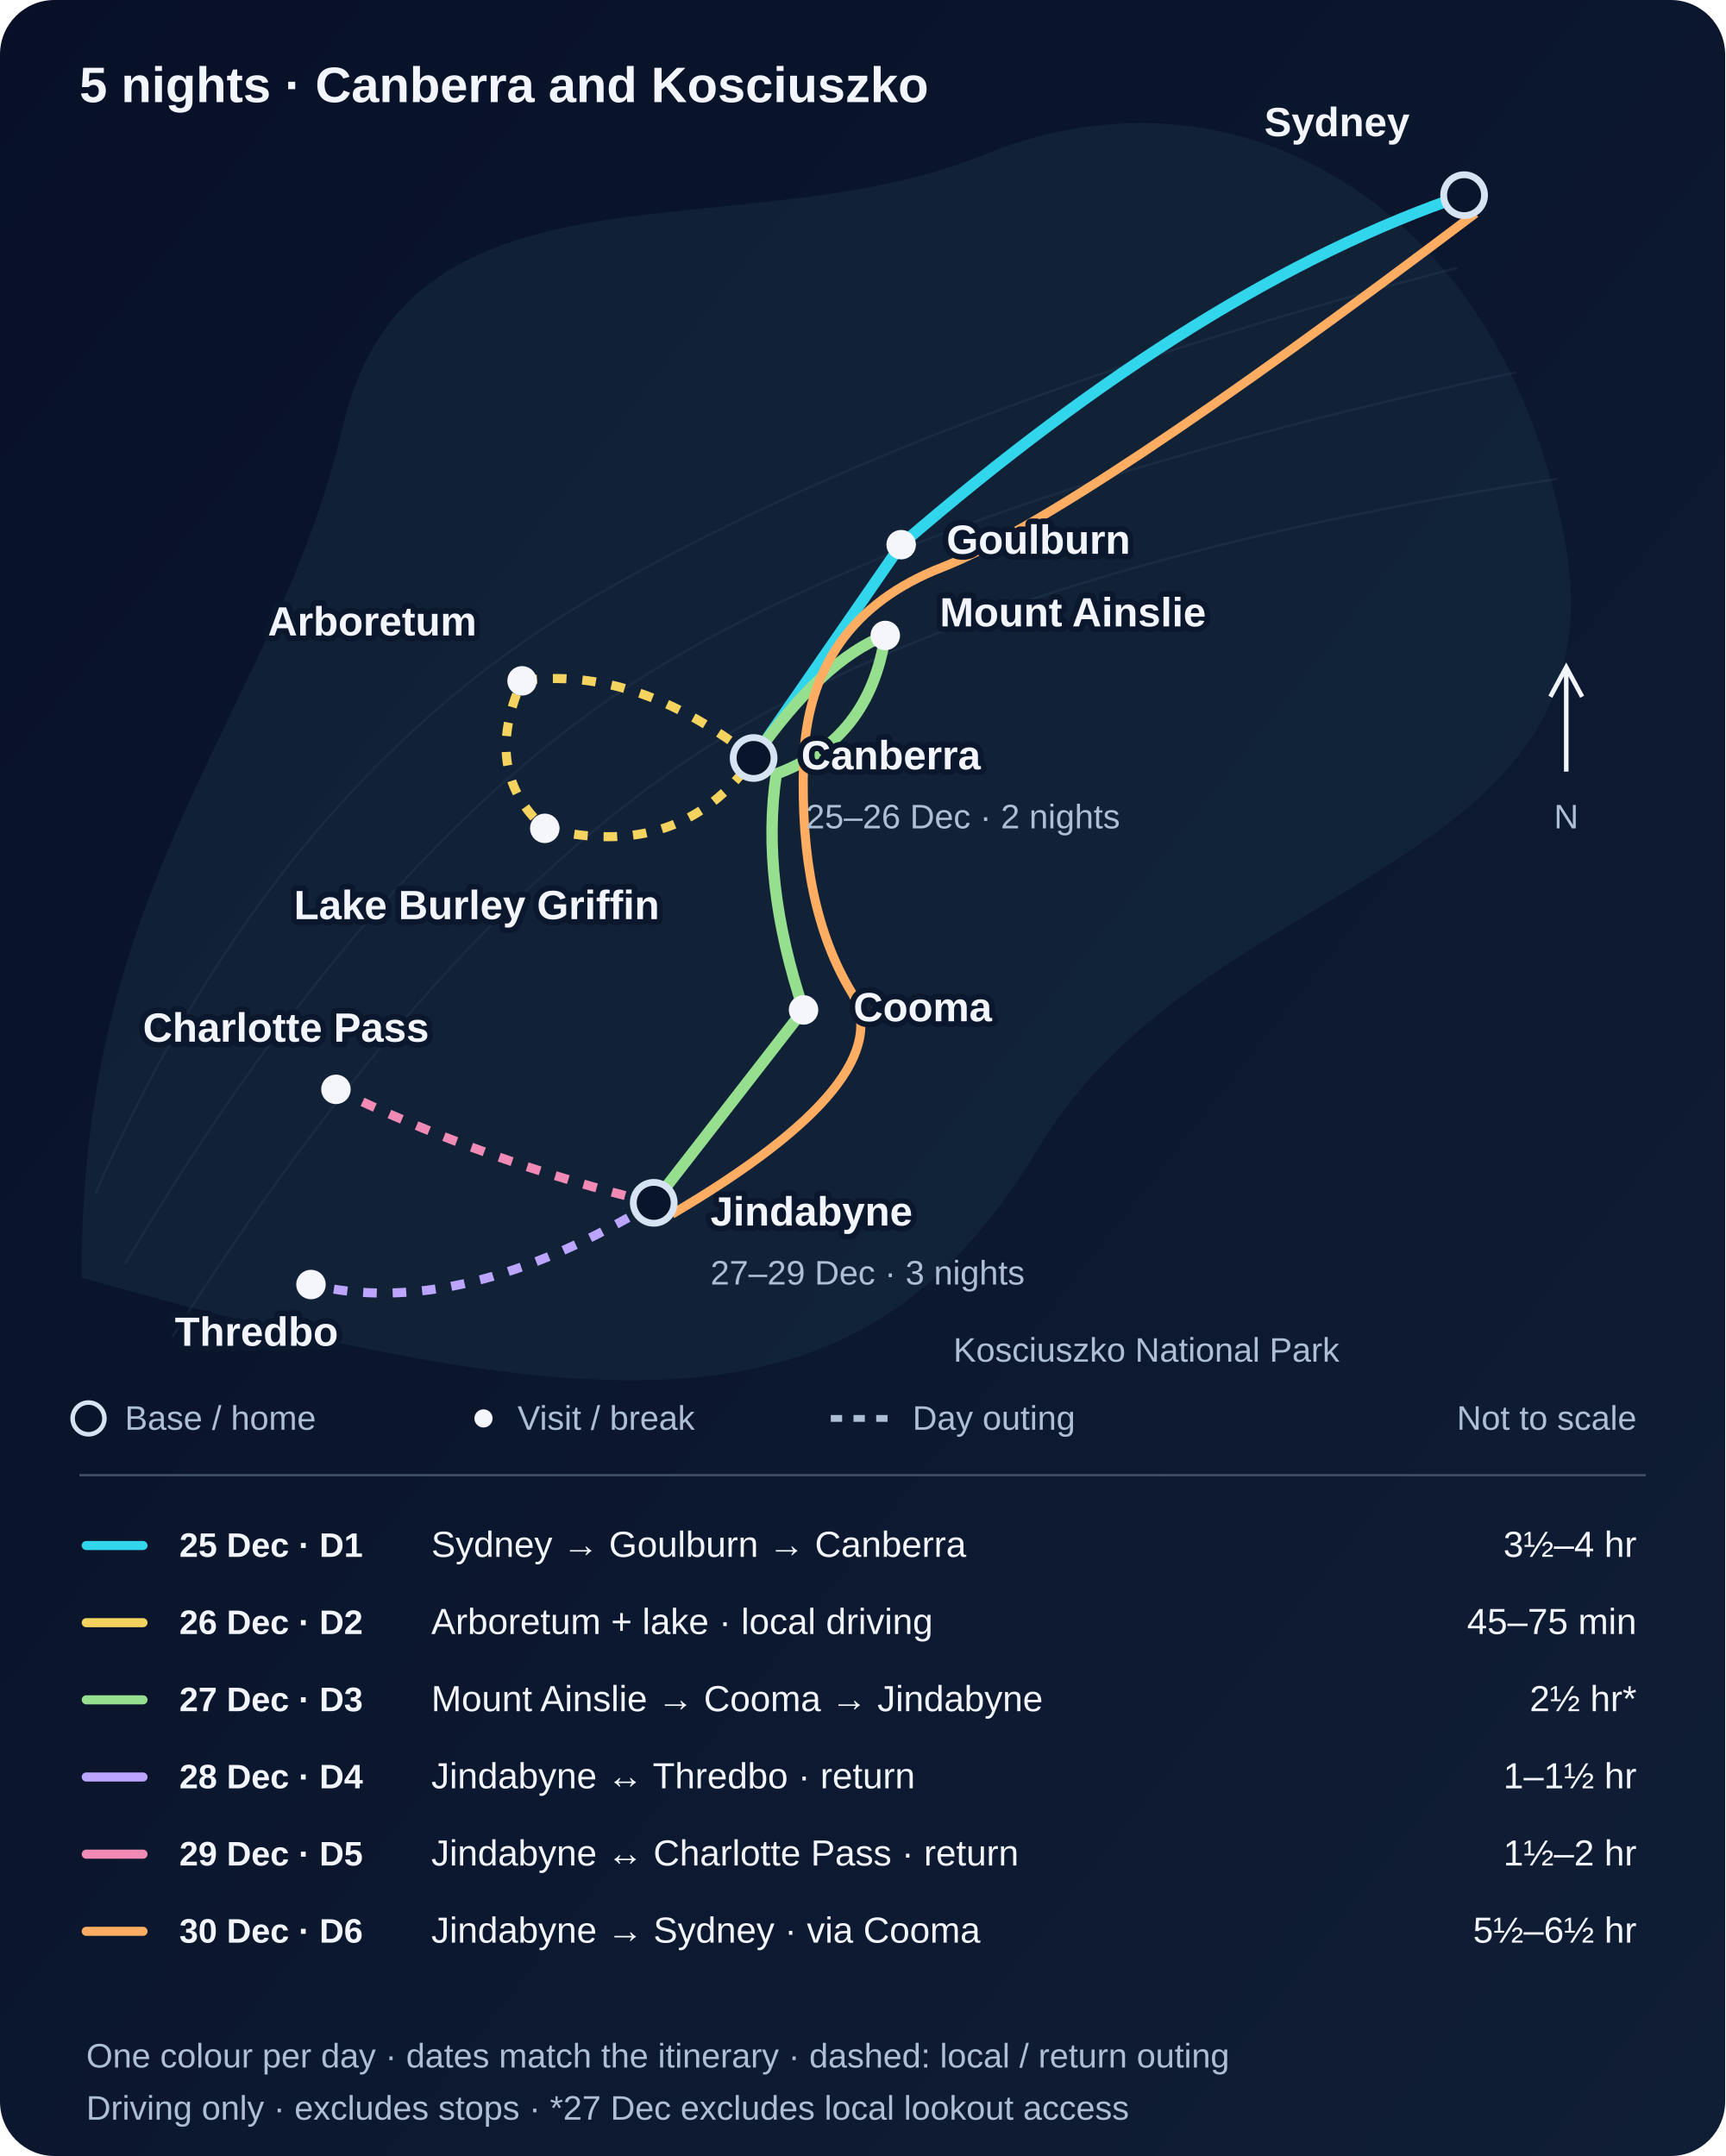
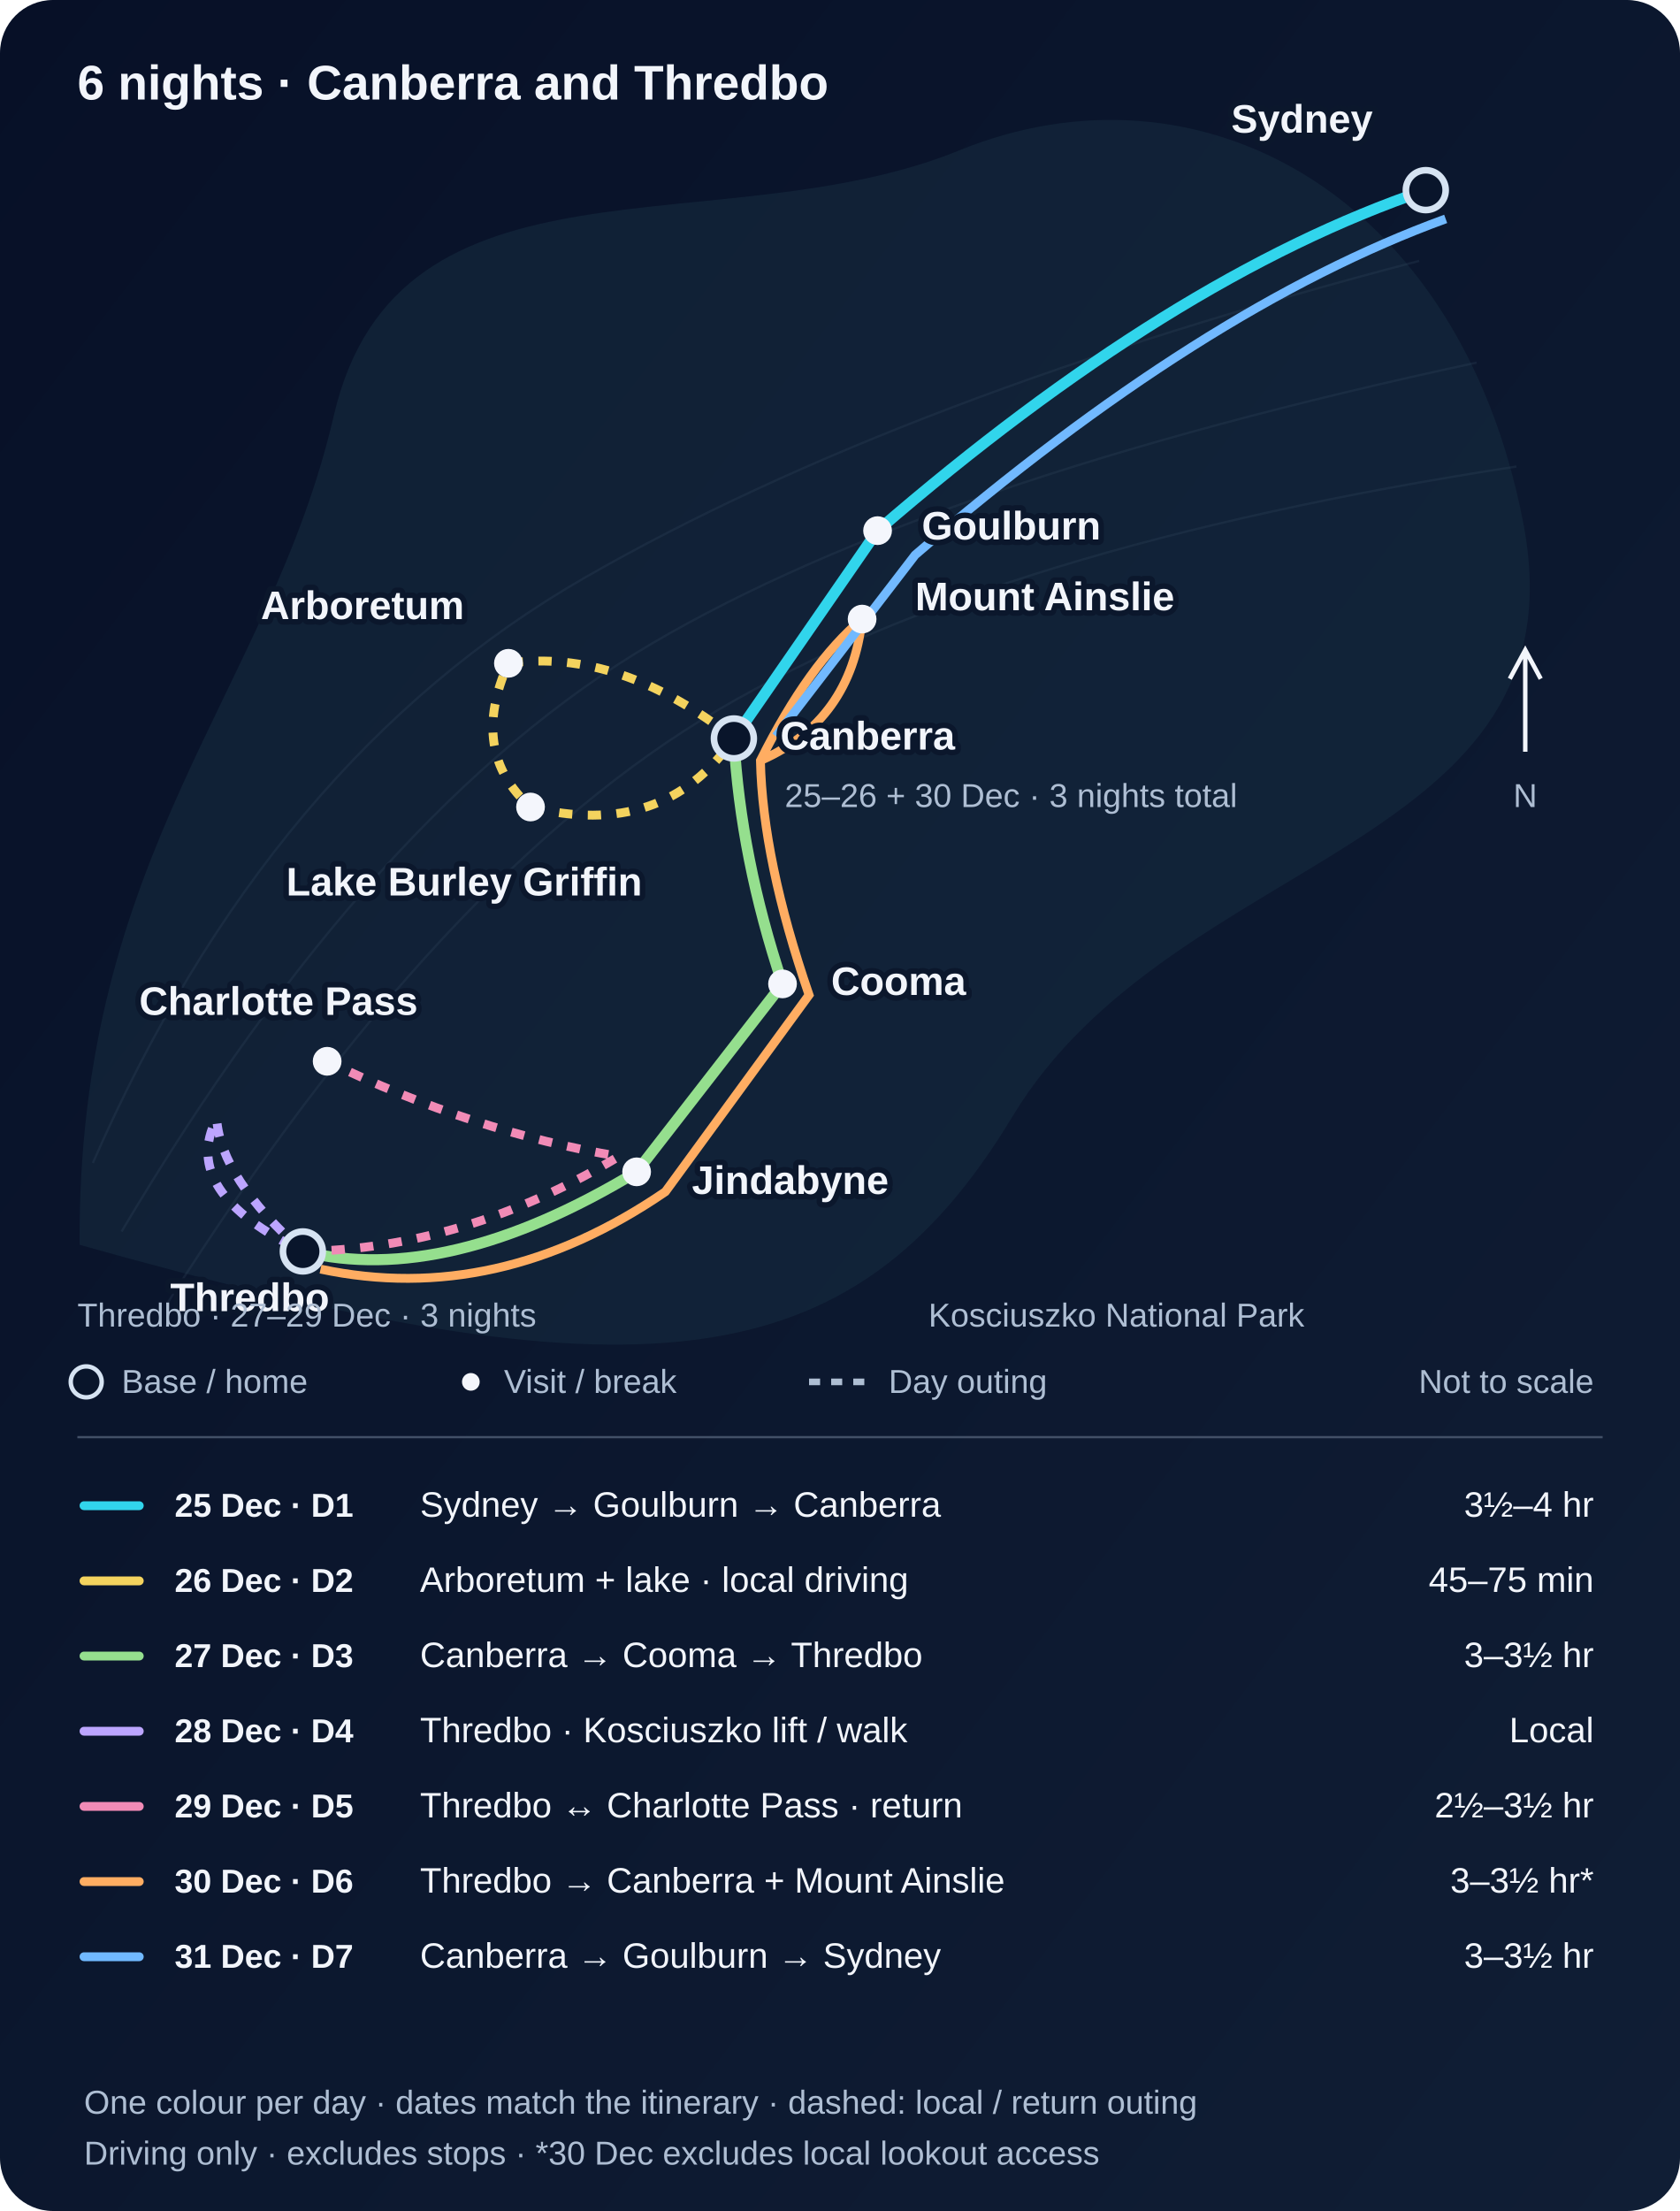
- <svg xmlns="http://www.w3.org/2000/svg" viewBox="0 0 760 950" role="img" aria-labelledby="title desc">
+ <svg xmlns="http://www.w3.org/2000/svg" viewBox="0 0 760 1000" role="img" aria-labelledby="title desc">
  <defs>
    <linearGradient id="bg" x2="1" y2="1">
      <stop stop-color="#071027" />
      <stop offset="1" stop-color="#101e35" />
    </linearGradient>
    <marker id="arrow" viewBox="0 0 10 10" refX="8" refY="5" markerWidth="5" markerHeight="5" orient="auto-start-reverse">
      <path d="M0 0 10 5 0 10z" fill="#31d5ec" />
    </marker>
  </defs>
  <style>text{font-family:Arial,Helvetica,sans-serif;fill:#f2f5fb}.place{font-size:18px;font-weight:600;paint-order:stroke;stroke:#0b172c;stroke-width:5px;stroke-linejoin:round}.timing{font-size:16px}.date{font-size:15px;font-weight:700}.muted{fill:#aebed3;font-size:15px}.heading{font-size:22px;font-weight:700}</style>
-   <rect width="760" height="950" rx="24" fill="url(#bg)" />
+   <rect width="760" height="1000" rx="24" fill="url(#bg)" />
  <path d="M36 563C35 385 122 313 151 188S326 112 434 68 660 87 689 236 531 384 458 505 288 634 36 563Z" fill="#152c40" opacity=".55" />
  <g fill="none" stroke="#385067" opacity=".23">
    <path d="M42 526Q122 343 265 261T642 118" />
    <path d="M55 557Q169 365 295 291T668 164" />
    <path d="M76 589Q199 395 325 321T686 211" />
  </g>
-   <text x="35" y="45" class="heading">5 nights · Canberra and Kosciuszko</text>
+   <text x="35" y="45" class="heading">6 nights · Canberra and Thredbo</text>
  <path d="M645 86Q530 125 397 240L332 334" fill="none" stroke="#31d5ec" stroke-width="5" />
  <path d="M332 334Q280 293 230 300Q212 340 240 365Q300 380 332 334" fill="none" stroke="#f4d35e" stroke-width="4" stroke-dasharray="6 7" />
-   <path d="M332 334Q362 291 390 280Q383 326 342 341Q335 388 354 445L288 530" fill="none" stroke="#95df8e" stroke-width="5" />
-   <path d="M296 535Q398 475 375 437T354 336 415 250 650 94" fill="none" stroke="#ffad62" stroke-width="4" />
-   <path d="M288 530Q202 582 137 566" fill="none" stroke="#bca5ff" stroke-width="4" stroke-dasharray="6 7" />
-   <path d="M288 530Q214 512 148 480" fill="none" stroke="#f18bb6" stroke-width="4" stroke-dasharray="6 7" />
+   <path d="M332 334Q335 388 354 445L288 530Q202 582 137 566" fill="none" stroke="#95df8e" stroke-width="5" />
+   <path d="M145 574Q225 591 301 539L366 450Q345 389 344 344Q366 300 390 280Q385 326 344 344" fill="none" stroke="#ffad62" stroke-width="4" />
+   <path d="M137 566Q100 533 98 506Q81 539 137 566" fill="none" stroke="#bca5ff" stroke-width="4" stroke-dasharray="6 7" />
+   <path d="M137 566Q210 565 280 523Q214 512 148 480" fill="none" stroke="#f18bb6" stroke-width="4" stroke-dasharray="6 7" />
+   <path d="M351 333L414 251Q544 139 654 99" fill="none" stroke="#71b9ff" stroke-width="4" />
  <circle cx="645" cy="86" r="9" fill="#09152b" stroke="#d6e3f2" stroke-width="3" />
  <text x="621" y="60" text-anchor="end" class="place">Sydney</text>
  <circle cx="397" cy="240" r="5" fill="#f4f6fc" stroke="#f4f6fc" stroke-width="3" />
  <text x="417" y="244" text-anchor="start" class="place">Goulburn</text>
  <circle cx="332" cy="334" r="9" fill="#09152b" stroke="#d6e3f2" stroke-width="3" />
  <text x="353" y="339" text-anchor="start" class="place">Canberra</text>
  <circle cx="354" cy="445" r="5" fill="#f4f6fc" stroke="#f4f6fc" stroke-width="3" />
  <text x="376" y="450" text-anchor="start" class="place">Cooma</text>
-   <circle cx="288" cy="530" r="9" fill="#09152b" stroke="#d6e3f2" stroke-width="3" />
+   <circle cx="288" cy="530" r="5" fill="#f4f6fc" stroke="#f4f6fc" stroke-width="3" />
  <text x="313" y="540" text-anchor="start" class="place">Jindabyne</text>
-   <circle cx="137" cy="566" r="5" fill="#f4f6fc" stroke="#f4f6fc" stroke-width="3" />
+   <circle cx="137" cy="566" r="9" fill="#09152b" stroke="#d6e3f2" stroke-width="3" />
  <text x="113" y="593" text-anchor="middle" class="place">Thredbo</text>
  <circle cx="148" cy="480" r="5" fill="#f4f6fc" stroke="#f4f6fc" stroke-width="3" />
  <text x="126" y="459" text-anchor="middle" class="place">Charlotte Pass</text>
  <circle cx="230" cy="300" r="5" fill="#f4f6fc" stroke="#f4f6fc" stroke-width="3" />
  <text x="210" y="280" text-anchor="end" class="place">Arboretum</text>
  <circle cx="240" cy="365" r="5" fill="#f4f6fc" stroke="#f4f6fc" stroke-width="3" />
  <text x="210" y="405" text-anchor="middle" class="place">Lake Burley Griffin</text>
  <circle cx="390" cy="280" r="5" fill="#f4f6fc" stroke="#f4f6fc" stroke-width="3" />
  <text x="414" y="276" text-anchor="start" class="place">Mount Ainslie</text>
  <text x="420" y="600" class="muted">Kosciuszko National Park</text>
-   <text x="355" y="365" class="muted">25–26 Dec · 2 nights</text>
-   <text x="313" y="566" class="muted">27–29 Dec · 3 nights</text>
+   <text x="355" y="365" class="muted">25–26 + 30 Dec · 3 nights total</text>
+   <text x="35" y="600" class="muted">Thredbo · 27–29 Dec · 3 nights</text>
  <path d="M690 340v-44m-7 11 7-13 7 13" fill="none" stroke="#f2f5fb" stroke-width="2" />
  <text x="690" y="365" text-anchor="middle" class="muted">N</text>
  <g class="muted">
    <circle cx="39" cy="625" r="7" fill="#09152b" stroke="#d6e3f2" stroke-width="2" />
    <text x="55" y="630" class="muted">Base / home</text>
    <circle cx="213" cy="625" r="4" fill="#f4f6fc" />
    <text x="228" y="630" class="muted">Visit / break</text>
    <path d="M366 625h25" stroke="#aebed3" stroke-width="3" stroke-dasharray="5 5" />
    <text x="402" y="630" class="muted">Day outing</text>
    <text x="721" y="630" text-anchor="end" class="muted">Not to scale</text>
  </g>
  <path d="M35 650H725" stroke="#425067" />
  <path d="M38 681h25" stroke="#31d5ec" stroke-width="4" stroke-linecap="round" />
  <text x="79" y="686" class="date">25 Dec · D1</text>
  <text x="190" y="686" class="timing">Sydney → Goulburn → Canberra</text>
  <text x="721" y="686" text-anchor="end" class="timing">3½–4 hr</text>
  <path d="M38 715h25" stroke="#f4d35e" stroke-width="4" stroke-linecap="round" />
  <text x="79" y="720" class="date">26 Dec · D2</text>
  <text x="190" y="720" class="timing">Arboretum + lake · local driving</text>
  <text x="721" y="720" text-anchor="end" class="timing">45–75 min</text>
  <path d="M38 749h25" stroke="#95df8e" stroke-width="4" stroke-linecap="round" />
  <text x="79" y="754" class="date">27 Dec · D3</text>
-   <text x="190" y="754" class="timing">Mount Ainslie → Cooma → Jindabyne</text>
-   <text x="721" y="754" text-anchor="end" class="timing">2½ hr*</text>
+   <text x="190" y="754" class="timing">Canberra → Cooma → Thredbo</text>
+   <text x="721" y="754" text-anchor="end" class="timing">3–3½ hr</text>
  <path d="M38 783h25" stroke="#bca5ff" stroke-width="4" stroke-linecap="round" />
  <text x="79" y="788" class="date">28 Dec · D4</text>
-   <text x="190" y="788" class="timing">Jindabyne ↔ Thredbo · return</text>
-   <text x="721" y="788" text-anchor="end" class="timing">1–1½ hr</text>
+   <text x="190" y="788" class="timing">Thredbo · Kosciuszko lift / walk</text>
+   <text x="721" y="788" text-anchor="end" class="timing">Local</text>
  <path d="M38 817h25" stroke="#f18bb6" stroke-width="4" stroke-linecap="round" />
  <text x="79" y="822" class="date">29 Dec · D5</text>
-   <text x="190" y="822" class="timing">Jindabyne ↔ Charlotte Pass · return</text>
-   <text x="721" y="822" text-anchor="end" class="timing">1½–2 hr</text>
+   <text x="190" y="822" class="timing">Thredbo ↔ Charlotte Pass · return</text>
+   <text x="721" y="822" text-anchor="end" class="timing">2½–3½ hr</text>
  <path d="M38 851h25" stroke="#ffad62" stroke-width="4" stroke-linecap="round" />
  <text x="79" y="856" class="date">30 Dec · D6</text>
-   <text x="190" y="856" class="timing">Jindabyne → Sydney · via Cooma</text>
-   <text x="721" y="856" text-anchor="end" class="timing">5½–6½ hr</text>
-   <text x="38" y="911" class="muted">One colour per day · dates match the itinerary · dashed: local / return outing</text>
-   <text x="38" y="934" class="muted">Driving only · excludes stops · *27 Dec excludes local lookout access</text>
+   <text x="190" y="856" class="timing">Thredbo → Canberra + Mount Ainslie</text>
+   <text x="721" y="856" text-anchor="end" class="timing">3–3½ hr*</text>
+   <path d="M38 885h25" stroke="#71b9ff" stroke-width="4" stroke-linecap="round" />
+   <text x="79" y="890" class="date">31 Dec · D7</text>
+   <text x="190" y="890" class="timing">Canberra → Goulburn → Sydney</text>
+   <text x="721" y="890" text-anchor="end" class="timing">3–3½ hr</text>
+   <text x="38" y="956" class="muted">One colour per day · dates match the itinerary · dashed: local / return outing</text>
+   <text x="38" y="979" class="muted">Driving only · excludes stops · *30 Dec excludes local lookout access</text>
</svg>
